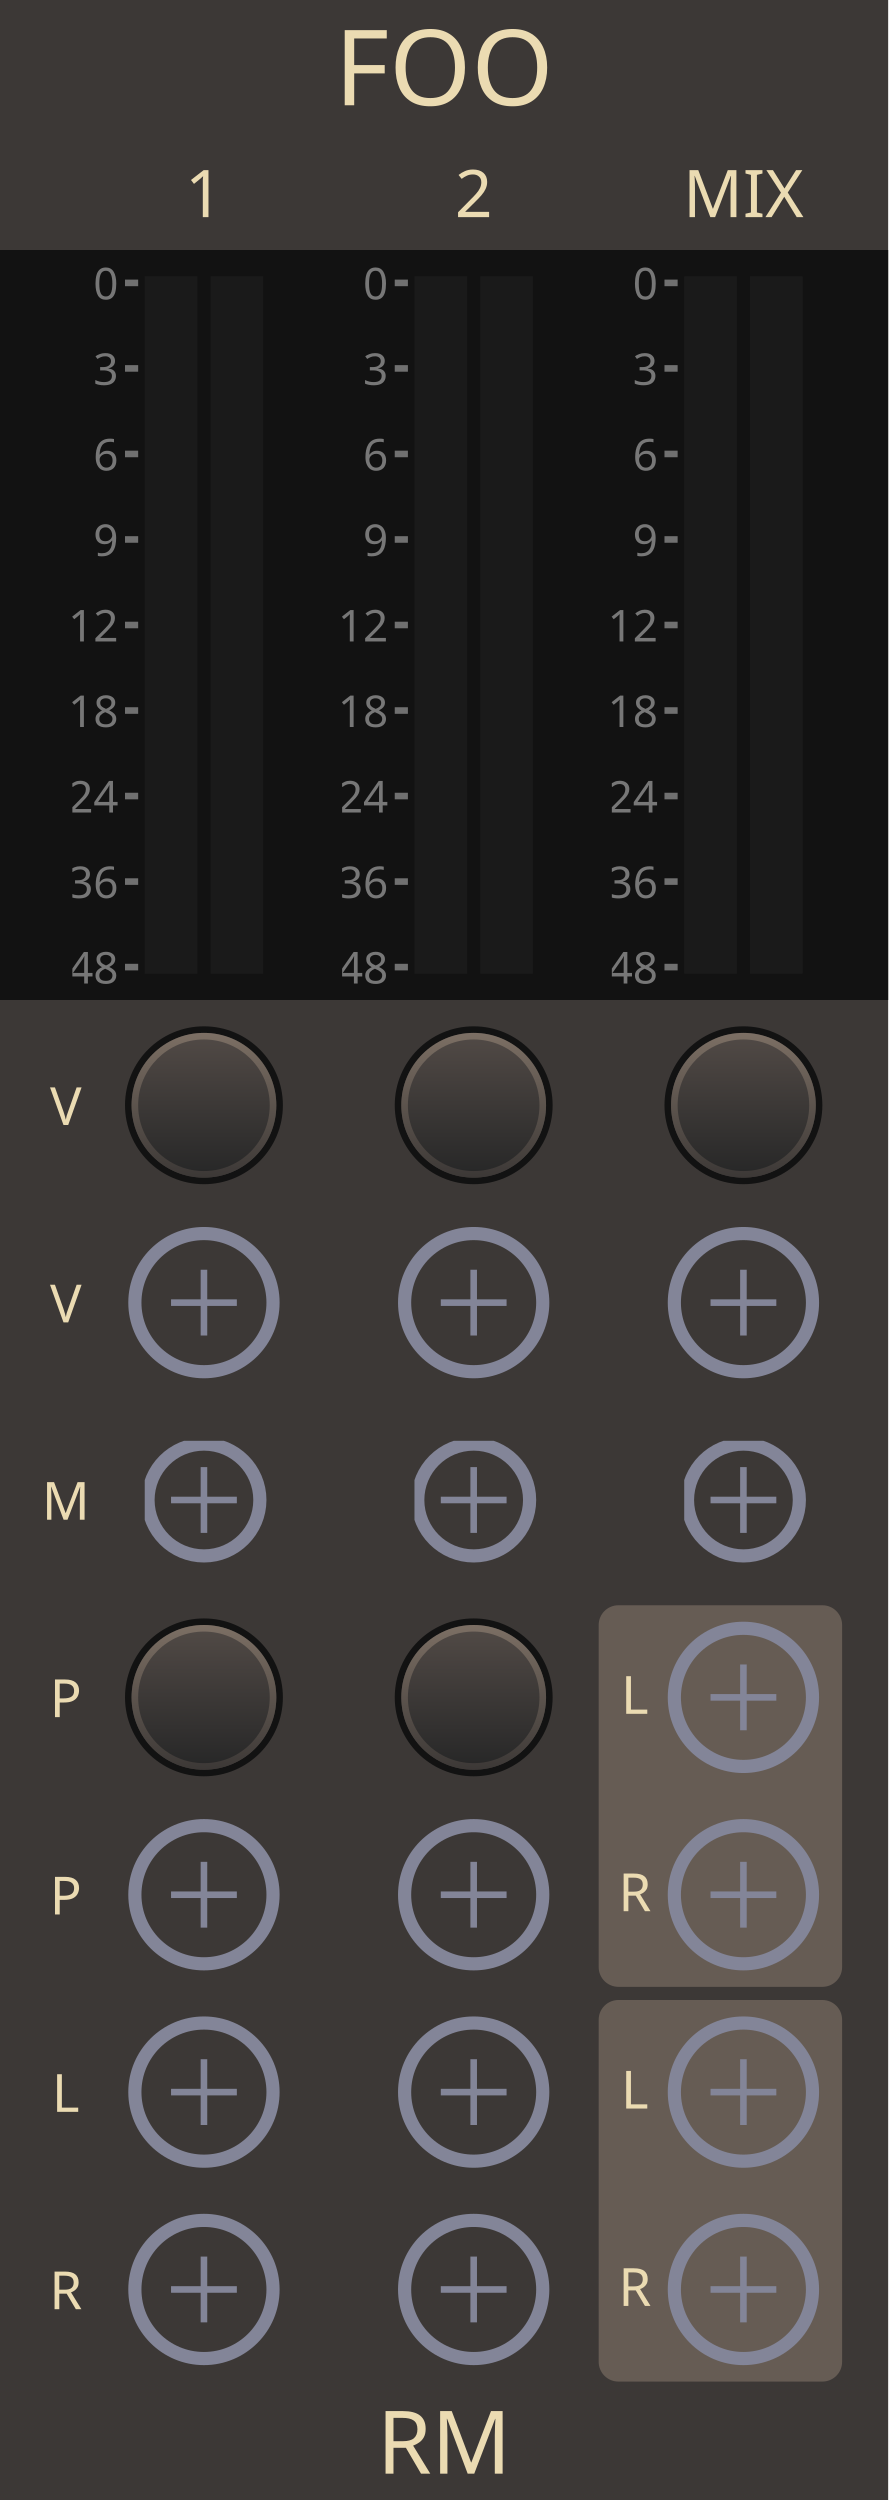
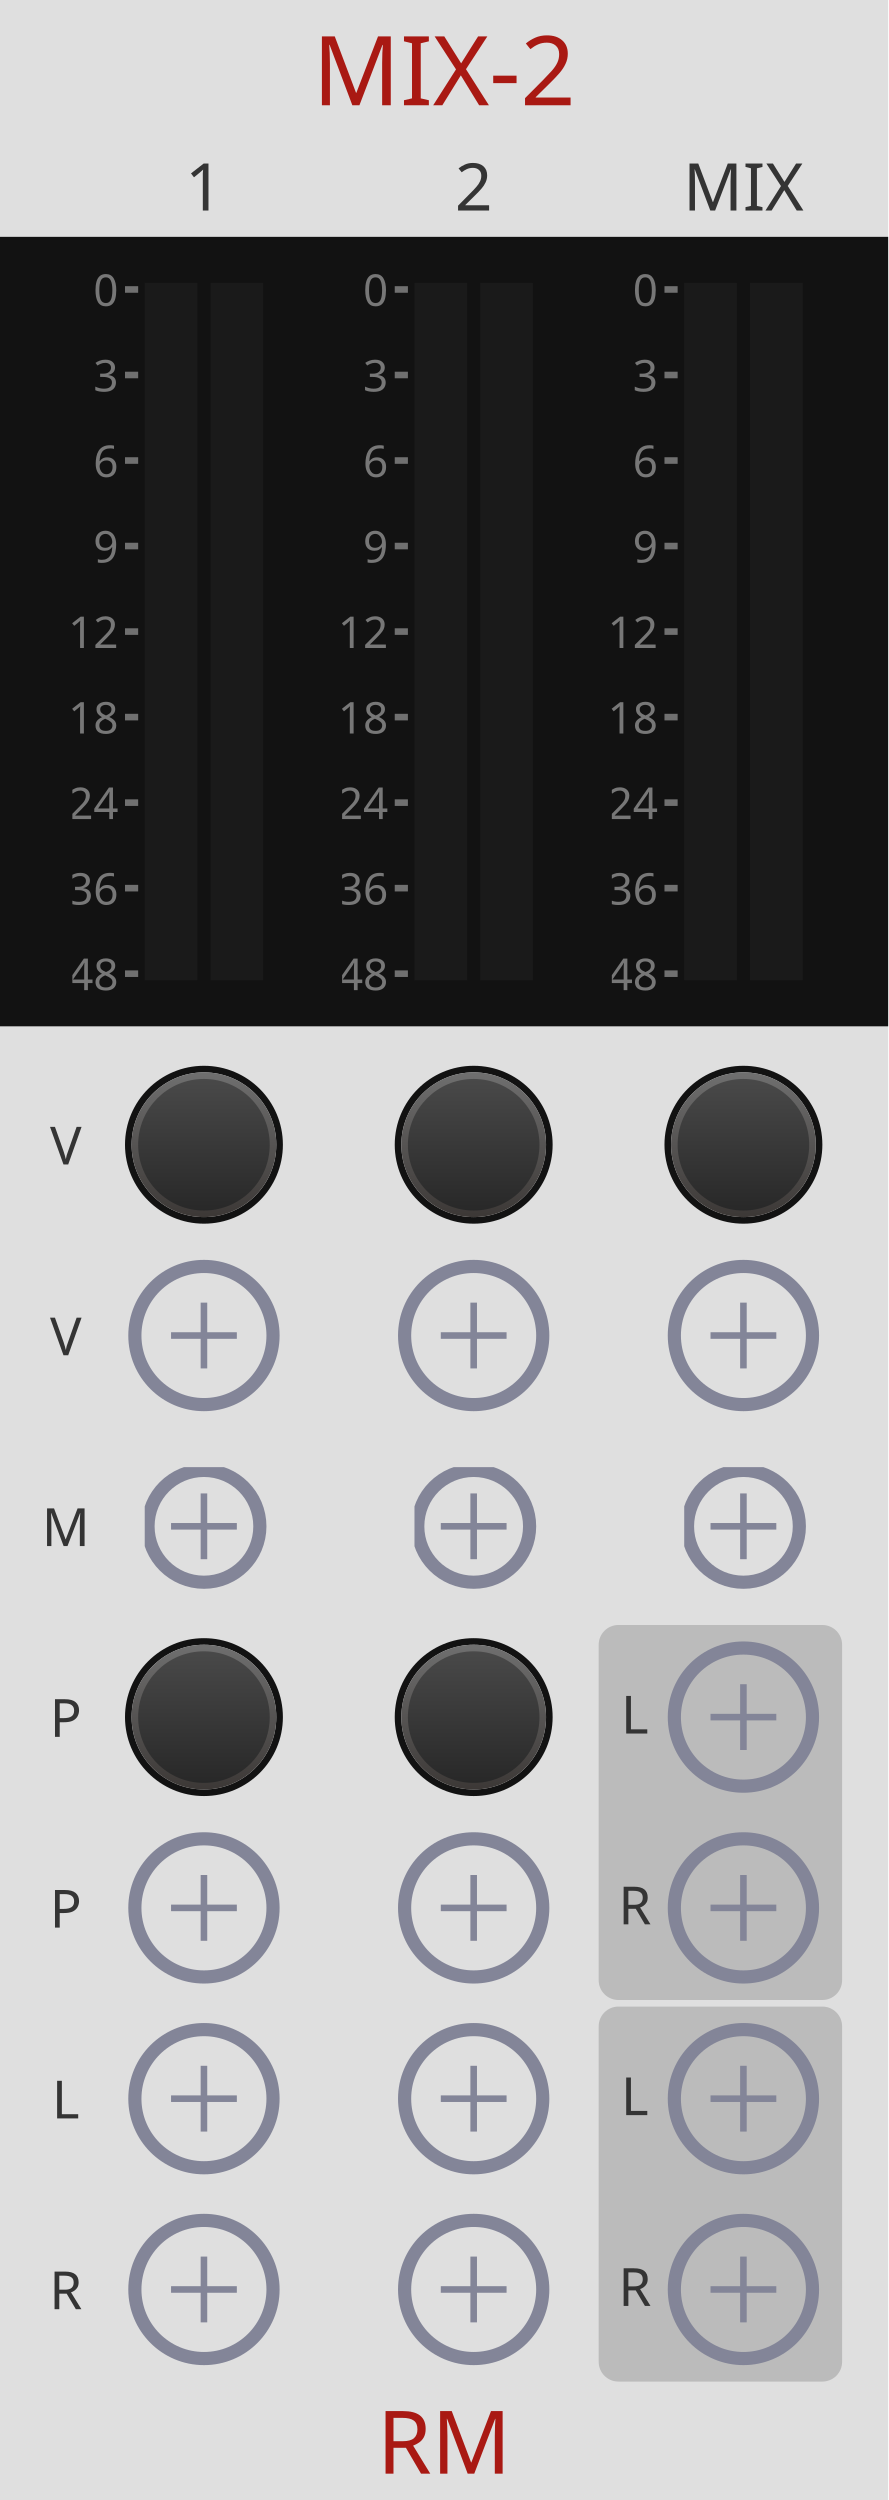
<svg xmlns="http://www.w3.org/2000/svg" xmlns:xlink="http://www.w3.org/1999/xlink" version="1.1" width="135" height="380" viewBox="0 0 135 380">
  <style>
    text.title {
-       fill: #ebdbb2;
-       font-family: 'DIN Alternate';
-       font-size: 12pt;
+       fill: #a91913;
+       font-family: 'DIN Alternate';
+       font-size: 11pt;
    }
    text.logo {
-       fill: #ebdbb2;
+       fill: #a91913;
      font-family: 'DIN Alternate';
      font-size: 10pt;
    }
    text.big-label {
-       fill: #ebdbb2;
+       fill: #343434;
      font-family: 'DIN Alternate';
      font-size: 7.5pt;
    }
    text.label {
-       fill: #ebdbb2;
+       fill: #343434;
      font-family: 'DIN Alternate';
      font-size: 6pt;
    }
    .background {
-       fill: #3c3836;
+       fill: #dfdfdf;
    }
    .output {
-       fill: #665c54;
+       fill: #bbbbbb;
    }
    polyline.icon {
-       stroke: #ebdbb2;
+       stroke: #343434;
      stroke-width: 1.2;
+       fill: none;
+     }
+     polyline.connect {
+       stroke: #343434;
+       stroke-width: 1;
      fill: none;
    }

    text.lcd-label {
      fill: #777777;
      font-family: 'Monaco';
      font-size: 5pt;
    }
    polyline.lcd-tick {
      stroke: #707070;
      stroke-width: 1;
      fill: none;
    }

    .blueprint {
      stroke: #838598;
      fill: none;
    }
  </style>
  <defs>
    <linearGradient id="smallKnobLight" x1="0%" y1="0%" x2="0%" y2="100%">
-       <stop offset="0%" stop-color="#7c6f64" />
+       <stop offset="0%" stop-color="#6f6f6f" />
      <stop offset="100%" stop-color="#3c3836" />
    </linearGradient>
    <linearGradient id="smallKnobDark" x1="0%" y1="0%" x2="0%" y2="100%">
-       <stop offset="0%" stop-color="#504945" />
+       <stop offset="0%" stop-color="#494949" />
      <stop offset="100%" stop-color="#282828" />
    </linearGradient>
    <symbol id="knob18">
      <g transform="translate(9 9)">
        <circle r="8.5" stroke="#222" fill="none" />
        <circle r="8" fill="url('#smallKnobLight')" />
        <circle r="7" fill="url('#smallKnobDark')" />
      </g>
    </symbol>
    <symbol id="knob24">
      <g transform="translate(12 12)">
        <circle r="11.5" stroke="#121212" fill="none" />
        <circle r="11" fill="url('#smallKnobLight')" />
        <circle r="10" fill="url('#smallKnobDark')" />
      </g>
    </symbol>
    <symbol id="toggleButton">
      <g transform="translate(9 9)">
        <polyline points="-5,0 5,0" stroke-width="1" class="blueprint" />
        <polyline points="0,-5 0,5" stroke-width="1" class="blueprint" />
        <circle cx="0" cy="0" r="8.5" stroke-width="2" class="blueprint" />
      </g>
    </symbol>
    <symbol id="port">
      <g transform="translate(12 12)">
        <polyline points="-5,0 5,0" stroke-width="1" class="blueprint" />
        <polyline points="0,-5 0,5" stroke-width="1" class="blueprint" />
        <circle cx="0" cy="0" r="10.5" stroke-width="2" class="blueprint" />
      </g>
    </symbol>
    <symbol id="meter-strip">
      <g transform="translate(20 4)">
        <rect x="-9" y="-1" width="8" height="106" fill="#1a1a1a" />
        <rect x="1" y="-1" width="8" height="106" fill="#1a1a1a" />
        <g transform="translate(-13 2.5)">
          <text x="0" y="0" class="lcd-label" text-anchor="end">0</text>
          <text x="0" y="13" class="lcd-label" text-anchor="end">3</text>
          <text x="0" y="26" class="lcd-label" text-anchor="end">6</text>
          <text x="0" y="39" class="lcd-label" text-anchor="end">9</text>
          <text x="0" y="52" class="lcd-label" text-anchor="end">12</text>
          <text x="0" y="65" class="lcd-label" text-anchor="end">18</text>
          <text x="0" y="78" class="lcd-label" text-anchor="end">24</text>
          <text x="0" y="91" class="lcd-label" text-anchor="end">36</text>
          <text x="0" y="104" class="lcd-label" text-anchor="end">48</text>
        </g>
        <g transform="translate(-12 0)">
          <polyline points="0   0 2   0" class="lcd-tick" />
          <polyline points="0  13 2  13" class="lcd-tick" />
          <polyline points="0  26 2  26" class="lcd-tick" />
          <polyline points="0  39 2  39" class="lcd-tick" />
          <polyline points="0  52 2  52" class="lcd-tick" />
          <polyline points="0  65 2  65" class="lcd-tick" />
          <polyline points="0  78 2  78" class="lcd-tick" />
          <polyline points="0  91 2  91" class="lcd-tick" />
          <polyline points="0 104 2 104" class="lcd-tick" />
        </g>
      </g>
    </symbol>
  </defs>
  <rect class="background" width="100%" height="100%" />
-   <text class="title" x="50%" y="16" text-anchor="middle">FOO</text>
+   <text class="title" x="50%" y="16" text-anchor="middle">MIX-2</text>
  <text class="logo" x="50%" y="376" text-anchor="middle">RM</text>
-   <rect x="0" y="38" width="135" height="114" fill="#121212" />
+   <rect x="0" y="36" width="135" height="120" fill="#121212" />
  <g transform="translate(10 0)">
-     <g transform="translate(0 168)">
+     <g transform="translate(0 174)">
      <text x="0" y="3" class="label" text-anchor="middle">V</text>
    </g>
-     <g transform="translate(0 198)">
+     <g transform="translate(0 203)">
      <text x="0" y="3" class="label" text-anchor="middle">V</text>
    </g>
-     <g transform="translate(0 228)">
+     <g transform="translate(0 232)">
      <text x="0" y="3" class="label" text-anchor="middle">M</text>
    </g>
-     <g transform="translate(0 258)">
+     <g transform="translate(0 261)">
      <text x="0" y="3" class="label" text-anchor="middle">P</text>
    </g>
-     <g transform="translate(0 288)">
+     <g transform="translate(0 290)">
      <text x="0" y="3" class="label" text-anchor="middle">P</text>
    </g>
-     <g transform="translate(0 318)">
+     <g transform="translate(0 319)">
      <text x="0" y="3" class="label" text-anchor="middle">L</text>
    </g>
    <g transform="translate(0 348)">
      <text x="0" y="3" class="label" text-anchor="middle">R</text>
    </g>
  </g>
-   <g transform="translate(31 33)">
+   <g transform="translate(31 32)">
    <text x="0" y="0" class="big-label" text-anchor="middle">1</text>
  </g>
-   <g transform="translate(31 43)">
+   <g transform="translate(31 44)">
    <use xlink:href="#meter-strip" transform="translate(-20 -4)" />
  </g>
-   <g transform="translate(31 168)">
-     <use xlink:href="#knob24" transform="translate(-12 -12)" />
-   </g>
-   <g transform="translate(31 198)">
-     <use xlink:href="#port" transform="translate(-12 -12)" />
-   </g>
-   <g transform="translate(31 228)">
+   <g transform="translate(31 174)">
+     <use xlink:href="#knob24" transform="translate(-12 -12)" />
+   </g>
+   <g transform="translate(31 203)">
+     <use xlink:href="#port" transform="translate(-12 -12)" />
+   </g>
+   <g transform="translate(31 232)">
    <use xlink:href="#toggleButton" transform="translate(-9 -9)" />
  </g>
-   <g transform="translate(31 258)">
-     <use xlink:href="#knob24" transform="translate(-12 -12)" />
-   </g>
-   <g transform="translate(31 288)">
-     <use xlink:href="#port" transform="translate(-12 -12)" />
-   </g>
-   <g transform="translate(31 318)">
+   <g transform="translate(31 261)">
+     <use xlink:href="#knob24" transform="translate(-12 -12)" />
+   </g>
+   <g transform="translate(31 290)">
+     <use xlink:href="#port" transform="translate(-12 -12)" />
+   </g>
+   <g transform="translate(31 319)">
    <use xlink:href="#port" transform="translate(-12 -12)" />
  </g>
  <g transform="translate(31 348)">
    <use xlink:href="#port" transform="translate(-12 -12)" />
  </g>
-   <g transform="translate(72 33)">
+   <g transform="translate(72 32)">
    <text x="0" y="0" class="big-label" text-anchor="middle">2</text>
  </g>
-   <g transform="translate(72 43)">
+   <g transform="translate(72 44)">
    <use xlink:href="#meter-strip" transform="translate(-20 -4)" />
  </g>
-   <g transform="translate(72 168)">
-     <use xlink:href="#knob24" transform="translate(-12 -12)" />
-   </g>
-   <g transform="translate(72 198)">
-     <use xlink:href="#port" transform="translate(-12 -12)" />
-   </g>
-   <g transform="translate(72 228)">
+   <g transform="translate(72 174)">
+     <use xlink:href="#knob24" transform="translate(-12 -12)" />
+   </g>
+   <g transform="translate(72 203)">
+     <use xlink:href="#port" transform="translate(-12 -12)" />
+   </g>
+   <g transform="translate(72 232)">
    <use xlink:href="#toggleButton" transform="translate(-9 -9)" />
  </g>
-   <g transform="translate(72 258)">
-     <use xlink:href="#knob24" transform="translate(-12 -12)" />
-   </g>
-   <g transform="translate(72 288)">
-     <use xlink:href="#port" transform="translate(-12 -12)" />
-   </g>
-   <g transform="translate(72 318)">
+   <g transform="translate(72 261)">
+     <use xlink:href="#knob24" transform="translate(-12 -12)" />
+   </g>
+   <g transform="translate(72 290)">
+     <use xlink:href="#port" transform="translate(-12 -12)" />
+   </g>
+   <g transform="translate(72 319)">
    <use xlink:href="#port" transform="translate(-12 -12)" />
  </g>
  <g transform="translate(72 348)">
    <use xlink:href="#port" transform="translate(-12 -12)" />
  </g>
-   <g transform="translate(113 33)">
+   <g transform="translate(113 32)">
    <text x="0" y="0" class="big-label" text-anchor="middle">MIX</text>
  </g>
-   <g transform="translate(113 43)">
+   <g transform="translate(113 44)">
    <use xlink:href="#meter-strip" transform="translate(-20 -4)" />
  </g>
-   <g transform="translate(113 168)">
-     <use xlink:href="#knob24" transform="translate(-12 -12)" />
-   </g>
-   <g transform="translate(113 198)">
-     <use xlink:href="#port" transform="translate(-12 -12)" />
-   </g>
-   <g transform="translate(113 228)">
+   <g transform="translate(113 174)">
+     <use xlink:href="#knob24" transform="translate(-12 -12)" />
+   </g>
+   <g transform="translate(113 203)">
+     <use xlink:href="#port" transform="translate(-12 -12)" />
+   </g>
+   <g transform="translate(113 232)">
    <use xlink:href="#toggleButton" transform="translate(-9 -9)" />
  </g>
-   <g transform="translate(113 258)">
-     <rect x="-22" y="-14" width="37" height="58" rx="3" class="output" />
+   <g transform="translate(113 261)">
+     <rect x="-22" y="-14" width="37" height="57" rx="3" class="output" />
    <text x="-16.5" y="2.5" class="label" text-anchor="middle">L</text>
    <use xlink:href="#port" transform="translate(-12 -12)" />
  </g>
-   <g transform="translate(113 288)">
+   <g transform="translate(113 290)">
    <text x="-16.5" y="2.5" class="label" text-anchor="middle">R</text>
    <use xlink:href="#port" transform="translate(-12 -12)" />
  </g>
-   <g transform="translate(113 318)">
-     <rect x="-22" y="-14" width="37" height="58" rx="3" class="output" />
+   <g transform="translate(113 319)">
+     <rect x="-22" y="-14" width="37" height="57" rx="3" class="output" />
    <text x="-16.5" y="2.5" class="label" text-anchor="middle">L</text>
    <use xlink:href="#port" transform="translate(-12 -12)" />
  </g>
  <g transform="translate(113 348)">
    <text x="-16.5" y="2.5" class="label" text-anchor="middle">R</text>
    <use xlink:href="#port" transform="translate(-12 -12)" />
  </g>
</svg>
